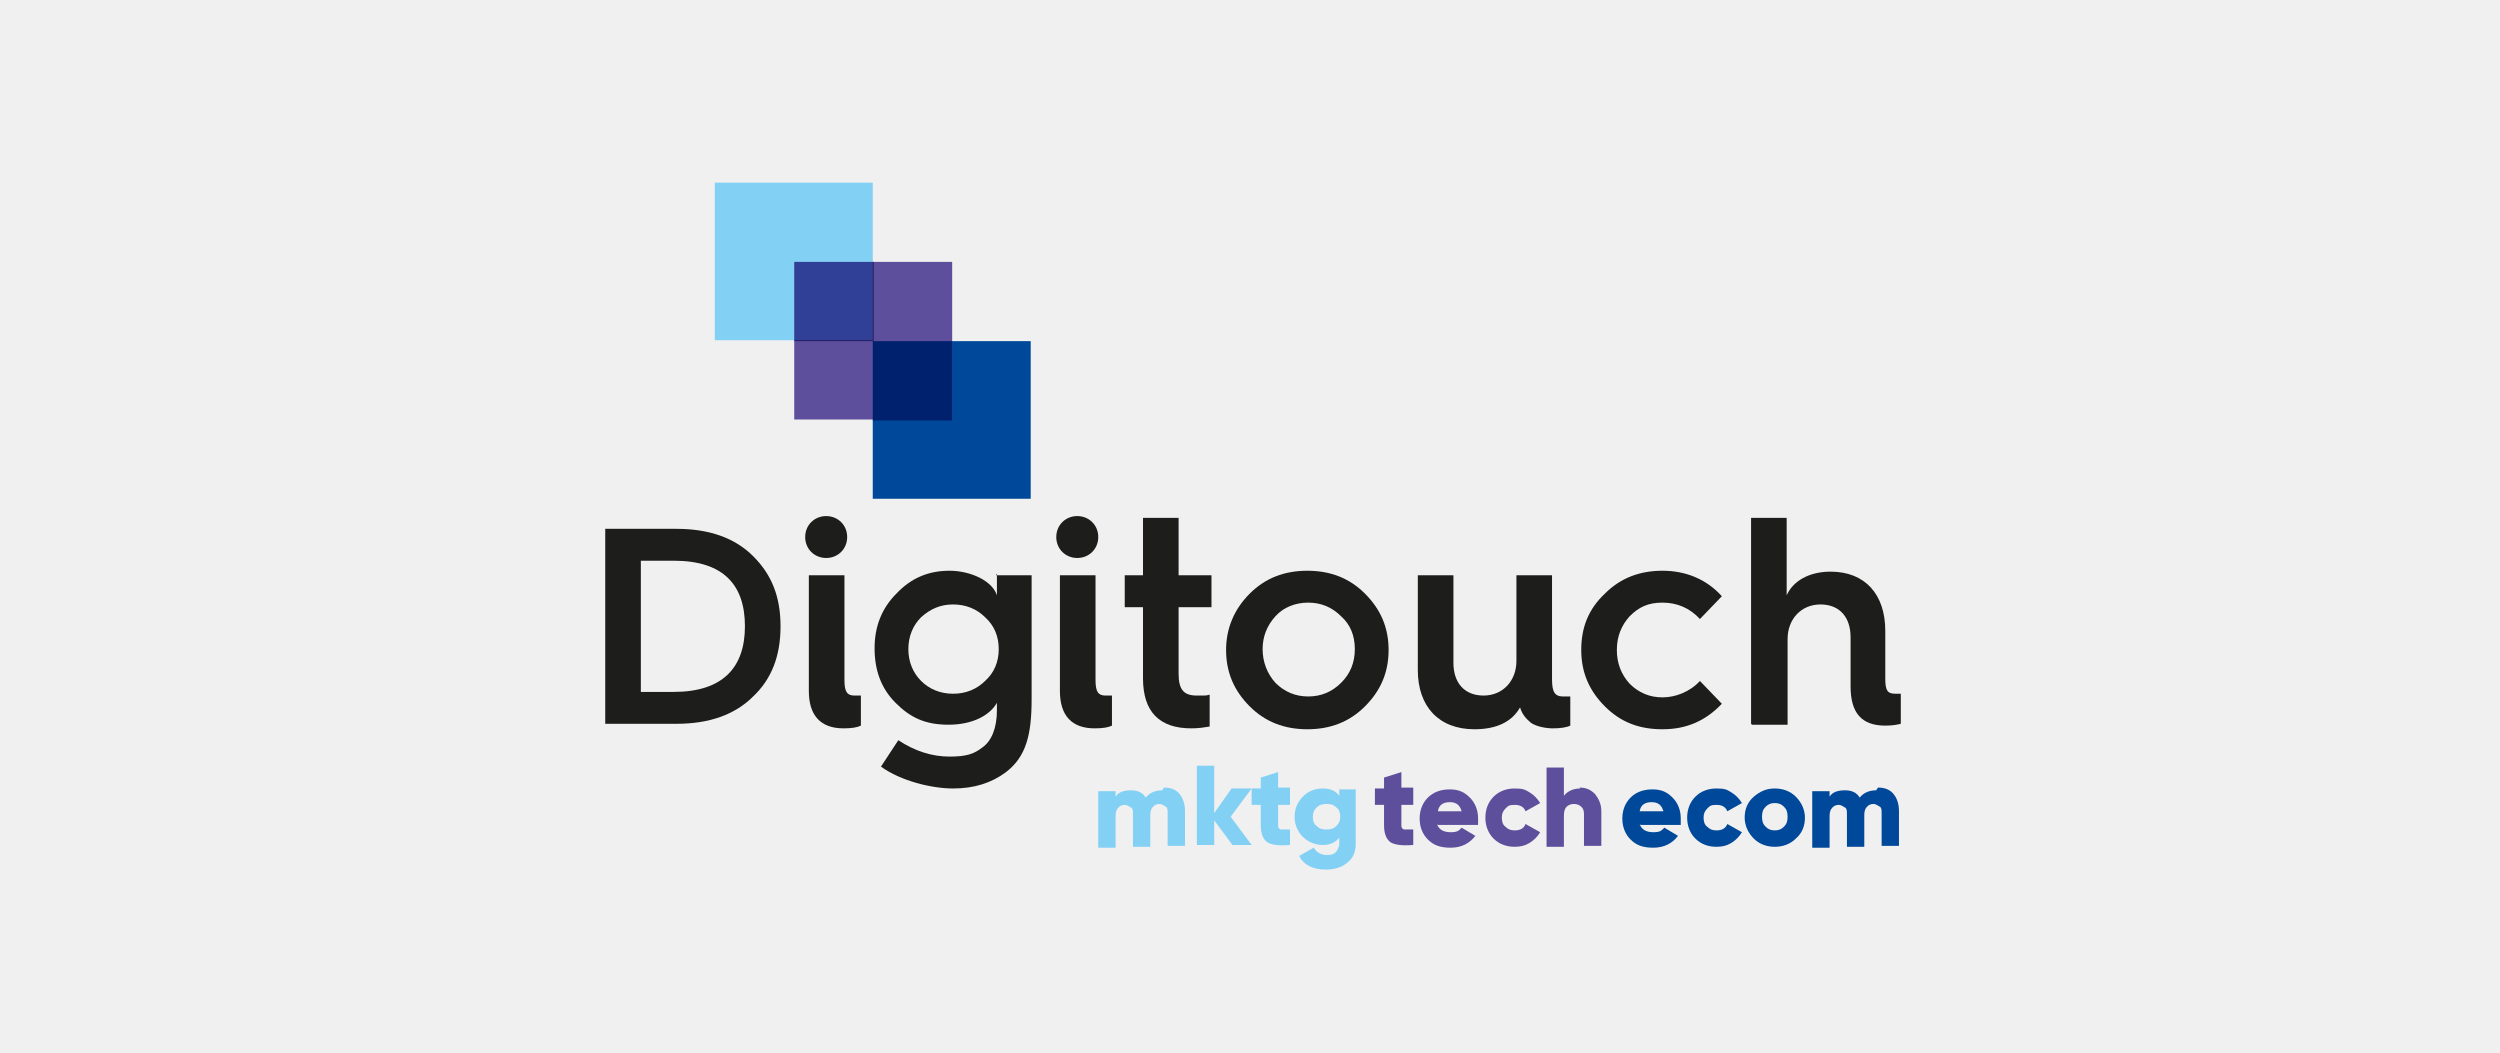
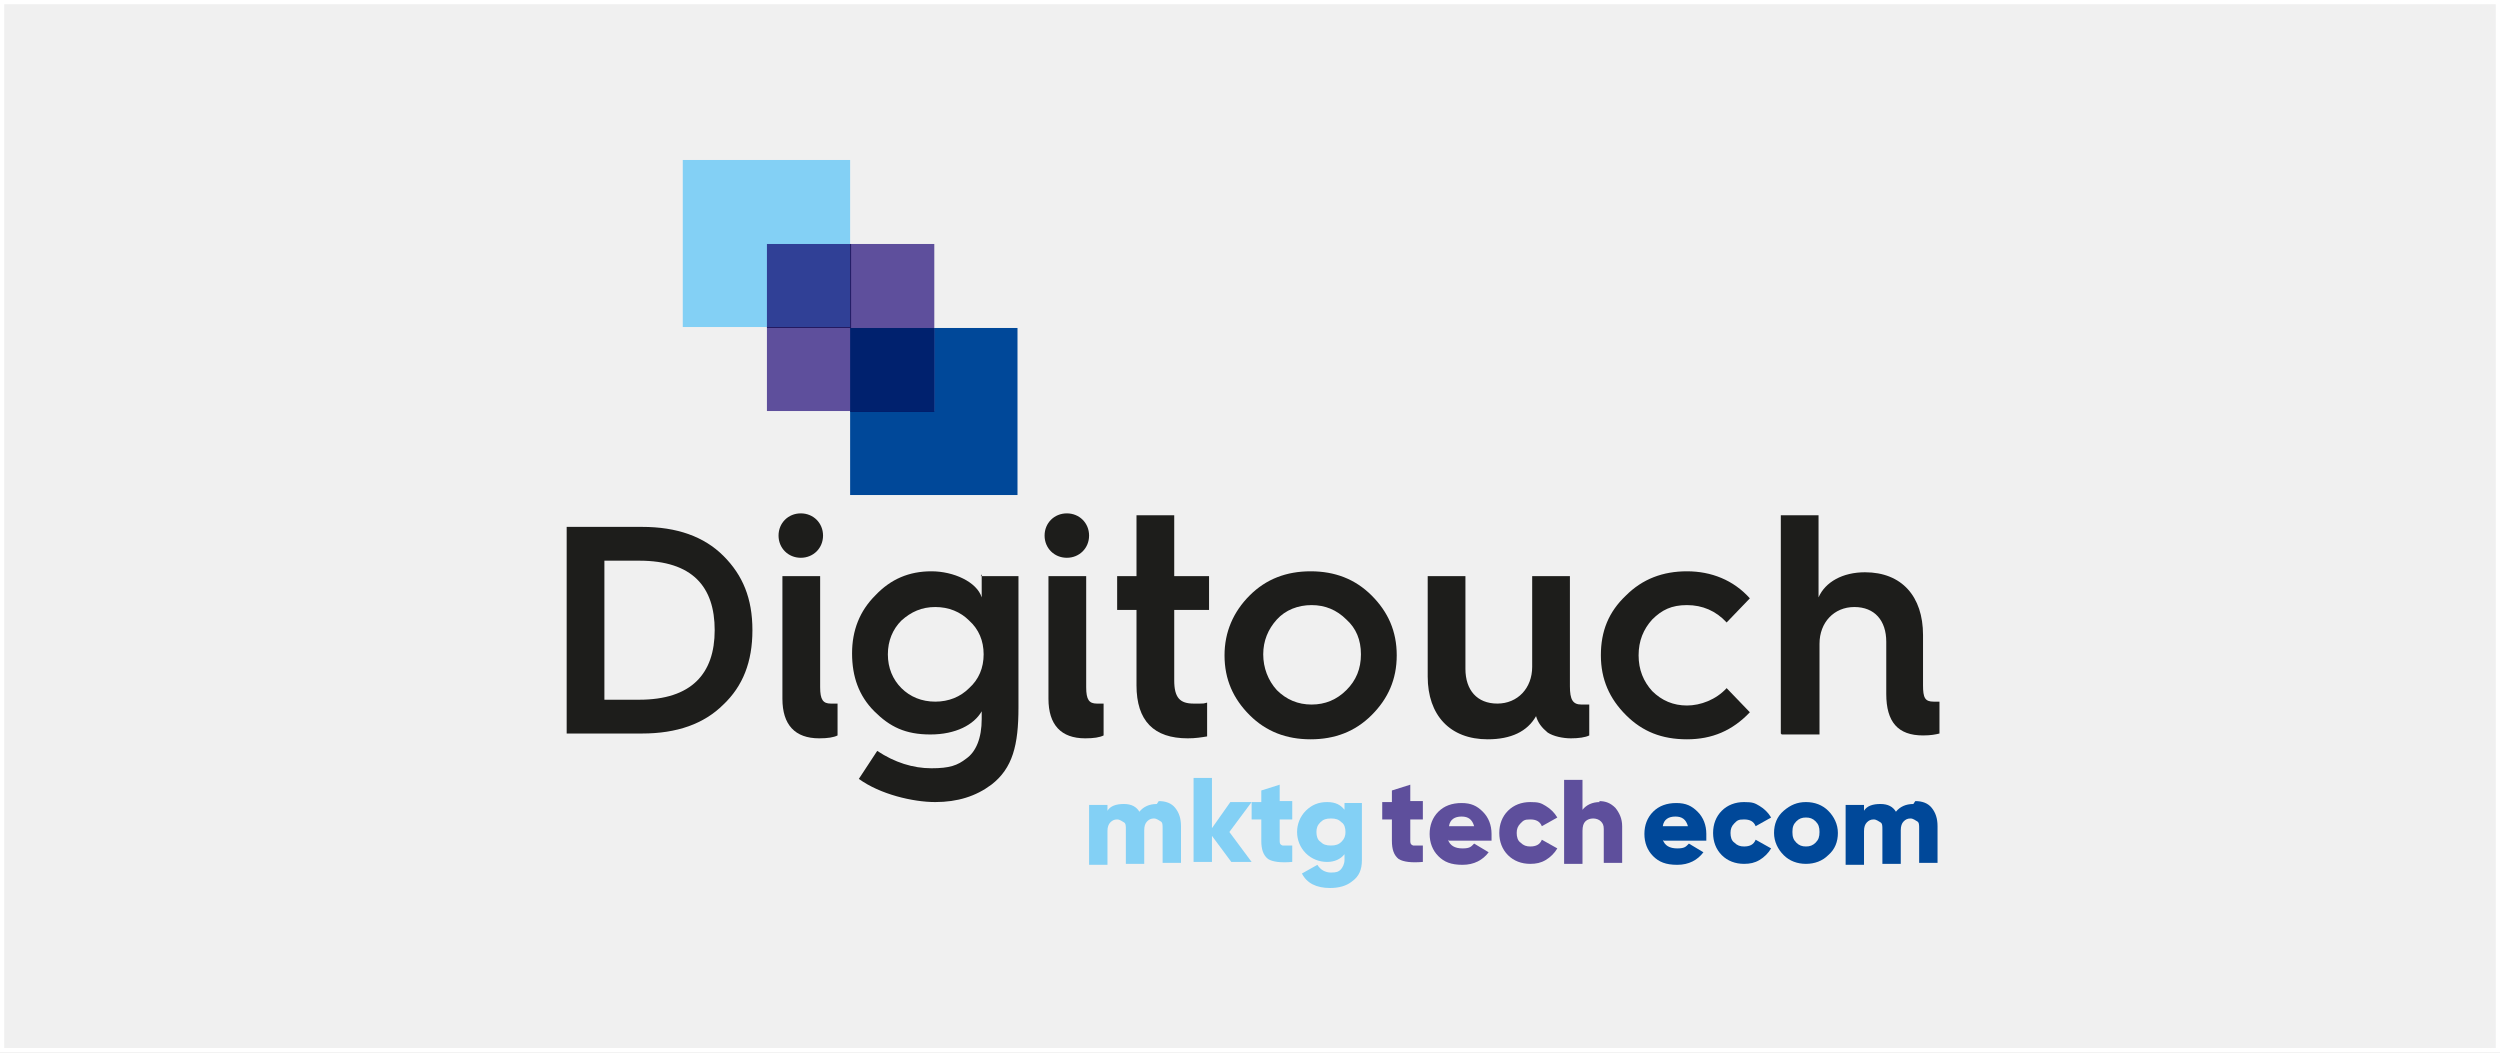
<svg xmlns="http://www.w3.org/2000/svg" width="594" height="250" viewBox="0 0 594 250" fill="none">
-   <path d="M244.894 81.056H207.365V118.506H244.894V81.056Z" fill="#004899" />
-   <path d="M226.238 62.224H188.709V99.673H226.238V62.224Z" fill="#5E4F9C" />
-   <path d="M207.366 43.391H169.837V80.84H207.366V43.391Z" fill="#83D0F5" />
-   <path d="M143.805 171.974V125.65H160.725C168.535 125.65 174.609 127.814 178.948 132.144C183.286 136.473 185.455 141.668 185.455 148.812C185.455 155.955 183.286 161.367 178.948 165.48C174.609 169.81 168.535 171.974 160.725 171.974H143.805ZM152.265 164.398H160.075C171.789 164.398 176.995 158.553 176.995 148.812C176.995 139.071 172.006 133.226 160.075 133.226H152.265V164.181V164.398Z" fill="#1D1D1B" />
-   <path d="M191.312 127.598C191.312 124.784 193.482 122.619 196.302 122.619C199.122 122.619 201.291 124.784 201.291 127.598C201.291 130.412 199.122 132.577 196.302 132.577C193.482 132.577 191.312 130.412 191.312 127.598ZM192.18 136.689H200.641V161.584C200.641 164.398 201.291 165.264 203.027 165.264C204.762 165.264 204.111 165.264 204.545 165.264V172.407C203.678 172.84 202.376 173.057 200.424 173.057C195 173.057 192.18 170.026 192.18 164.181V137.122V136.689Z" fill="#1D1D1B" />
-   <path d="M236.652 136.69H245.112V166.13C245.112 174.572 243.81 179.767 239.038 183.447C235.567 186.045 231.445 187.344 226.456 187.344C221.466 187.344 214.091 185.612 209.318 182.148L213.44 175.871C217.345 178.468 221.466 179.767 225.588 179.767C229.71 179.767 231.445 179.118 233.398 177.602C235.567 176.087 236.869 173.057 236.869 168.727V166.995C235.133 170.026 231.011 172.191 225.371 172.191C219.731 172.191 216.26 170.459 212.789 166.995C209.318 163.532 207.8 159.202 207.8 154.007C207.8 148.812 209.535 144.482 213.006 141.019C216.477 137.339 220.599 135.607 225.588 135.607C230.578 135.607 235.784 137.988 236.869 141.452V136.257L236.652 136.69ZM234.048 161.8C236.218 159.852 237.302 157.254 237.302 154.224C237.302 151.193 236.218 148.595 234.048 146.647C232.096 144.699 229.493 143.617 226.456 143.617C223.419 143.617 221.033 144.699 218.863 146.647C216.911 148.595 215.826 151.193 215.826 154.224C215.826 157.254 216.911 159.852 218.863 161.8C220.816 163.748 223.419 164.831 226.456 164.831C229.493 164.831 232.096 163.748 234.048 161.8Z" fill="#1D1D1B" />
-   <path d="M250.969 127.598C250.969 124.784 253.138 122.619 255.958 122.619C258.778 122.619 260.948 124.784 260.948 127.598C260.948 130.412 258.778 132.577 255.958 132.577C253.138 132.577 250.969 130.412 250.969 127.598ZM251.836 136.689H260.297V161.584C260.297 164.398 260.948 165.264 262.683 165.264C264.418 165.264 263.768 165.264 264.202 165.264V172.407C263.334 172.84 262.032 173.057 260.08 173.057C254.657 173.057 251.836 170.026 251.836 164.181V137.122V136.689Z" fill="#1D1D1B" />
-   <path d="M271.577 144.266H267.238V136.69H271.577V123.052H280.037V136.69H287.847V144.266H280.037V160.068C280.037 163.965 281.339 165.264 284.376 165.264C287.413 165.264 286.328 165.264 287.413 165.047V172.624C286.111 172.84 284.81 173.057 283.074 173.057C275.482 173.057 271.577 169.16 271.577 161.151V144.482V144.266Z" fill="#1D1D1B" />
-   <path d="M291.318 154.44C291.318 149.245 293.271 144.699 296.959 141.019C300.646 137.339 305.202 135.607 310.625 135.607C316.049 135.607 320.604 137.339 324.292 141.019C327.98 144.699 329.932 149.028 329.932 154.44C329.932 159.852 327.98 164.181 324.292 167.861C320.604 171.541 316.049 173.273 310.625 173.273C305.202 173.273 300.646 171.541 296.959 167.861C293.271 164.181 291.318 159.852 291.318 154.44ZM318.652 162.233C320.821 160.068 321.906 157.471 321.906 154.224C321.906 150.977 320.821 148.379 318.652 146.431C316.482 144.266 313.879 143.184 310.842 143.184C307.805 143.184 304.985 144.266 303.033 146.431C301.08 148.595 299.996 151.193 299.996 154.224C299.996 157.254 301.08 160.068 303.033 162.233C305.202 164.398 307.805 165.48 310.842 165.48C313.879 165.48 316.482 164.398 318.652 162.233Z" fill="#1D1D1B" />
-   <path d="M336.873 136.689H345.333V157.471C345.333 162.233 347.937 165.264 352.492 165.264C357.048 165.264 360.302 161.8 360.302 157.038V136.689H368.762V161.367C368.762 164.398 369.413 165.48 371.365 165.48C373.317 165.48 372.45 165.48 373.101 165.48V172.407C372.233 172.84 370.714 173.057 368.979 173.057C367.243 173.057 365.074 172.624 363.773 171.758C362.471 170.675 361.603 169.593 361.169 168.078C359.217 171.541 355.529 173.273 350.323 173.273C341.862 173.273 336.873 167.861 336.873 159.202V137.339V136.689Z" fill="#1D1D1B" />
-   <path d="M409.112 141.668L403.905 147.08C401.519 144.482 398.482 143.184 395.011 143.184C391.54 143.184 389.371 144.266 387.201 146.431C385.249 148.595 384.164 151.193 384.164 154.44C384.164 157.687 385.249 160.285 387.201 162.45C389.371 164.614 391.974 165.697 395.011 165.697C398.048 165.697 401.519 164.398 403.905 161.8L409.112 167.212C405.207 171.325 400.651 173.273 395.011 173.273C389.371 173.273 385.032 171.541 381.344 167.861C377.656 164.181 375.704 159.852 375.704 154.44C375.704 149.028 377.44 144.699 381.344 141.019C385.032 137.339 389.588 135.607 395.011 135.607C400.434 135.607 405.424 137.555 409.112 141.668Z" fill="#1D1D1B" />
-   <path d="M416.054 171.974V123.052H424.514V141.452C426.033 137.988 429.937 135.824 434.927 135.824C443.17 135.824 447.943 141.235 447.943 149.894V161.151C447.943 163.965 448.376 164.831 450.329 164.831C452.281 164.831 451.197 164.831 451.63 164.831V171.974C450.763 172.191 449.678 172.407 447.943 172.407C442.302 172.407 439.699 169.377 439.699 163.099V151.41C439.699 146.647 437.096 143.617 432.54 143.617C427.985 143.617 424.731 147.08 424.731 151.842V172.191H416.271L416.054 171.974Z" fill="#1D1D1B" />
-   <path d="M276.566 187.127C278.085 187.127 279.386 187.56 280.254 188.642C281.122 189.725 281.556 191.024 281.556 192.755V200.981H277.434V193.188C277.434 192.539 277.434 191.889 277 191.673C276.566 191.457 276.132 191.024 275.482 191.024C274.831 191.024 274.397 191.24 273.963 191.673C273.529 192.106 273.312 192.755 273.312 193.621V201.198H269.191V193.405C269.191 192.755 269.191 192.106 268.757 191.889C268.323 191.673 267.889 191.24 267.238 191.24C266.587 191.24 266.154 191.456 265.72 191.889C265.286 192.322 265.069 192.972 265.069 193.838V201.414H260.947V187.993H265.069V189.292C265.72 188.209 267.021 187.776 268.757 187.776C270.492 187.776 271.577 188.426 272.228 189.508C273.095 188.426 274.397 187.776 276.132 187.776L276.566 187.127Z" fill="#83D0F5" />
-   <path d="M297.392 200.765H292.836L288.498 194.92V200.765H284.376V181.932H288.498V193.188L292.619 187.344H297.392L292.402 194.054L297.392 200.765Z" fill="#83D0F5" />
-   <path d="M306.503 191.24H303.683V196.002C303.683 196.435 303.683 196.868 304.333 197.085C304.767 197.085 305.418 197.085 306.503 197.085V200.765C303.9 200.981 302.164 200.765 301.079 200.115C299.995 199.249 299.561 197.951 299.561 196.002V191.24H297.392V187.343H299.561V184.746L303.683 183.447V187.127H306.503V191.023V191.24Z" fill="#83D0F5" />
-   <path d="M318.218 187.56H322.122V200.332C322.122 202.496 321.471 204.012 319.953 205.094C318.651 206.176 316.916 206.609 314.964 206.609C311.927 206.609 309.757 205.527 308.673 203.362L312.143 201.414C312.794 202.496 313.879 203.146 315.18 203.146C316.482 203.146 316.916 202.929 317.35 202.496C317.784 202.064 318.218 201.198 318.218 200.332V199.033C317.35 200.115 316.048 200.765 314.313 200.765C312.577 200.765 310.842 200.115 309.54 198.816C308.239 197.518 307.588 195.786 307.588 194.054C307.588 192.322 308.239 190.591 309.54 189.292C310.842 187.993 312.36 187.344 314.313 187.344C316.265 187.344 317.35 187.993 318.218 189.075V187.776V187.56ZM312.794 196.219C313.445 196.868 314.096 197.085 315.18 197.085C316.265 197.085 316.916 196.868 317.567 196.219C318.218 195.569 318.434 194.92 318.434 194.054C318.434 193.188 318.218 192.322 317.567 191.889C316.916 191.24 316.265 191.023 315.18 191.023C314.096 191.023 313.445 191.24 312.794 191.889C312.143 192.539 311.927 193.188 311.927 194.054C311.927 194.92 312.143 195.786 312.794 196.219Z" fill="#83D0F5" />
-   <path d="M335.789 191.24H332.969V196.002C332.969 196.435 332.969 196.868 333.62 197.085C334.053 197.085 334.704 197.085 335.789 197.085V200.765C333.186 200.981 331.45 200.765 330.366 200.115C329.281 199.249 328.847 197.951 328.847 196.002V191.24H326.678V187.344H328.847V184.746L332.969 183.447V187.127H335.789V191.024V191.24Z" fill="#5E4F9C" />
-   <path d="M341.429 195.786C341.863 197.085 342.948 197.734 344.683 197.734C346.419 197.734 346.636 197.301 347.286 196.652L350.54 198.6C349.239 200.332 347.286 201.414 344.683 201.414C342.08 201.414 340.562 200.765 339.26 199.466C337.958 198.167 337.308 196.435 337.308 194.487C337.308 192.539 337.958 190.807 339.26 189.508C340.562 188.209 342.297 187.56 344.466 187.56C346.636 187.56 347.937 188.209 349.239 189.508C350.54 190.807 351.191 192.539 351.191 194.487C351.191 196.435 351.191 195.569 351.191 196.002H341.646L341.429 195.786ZM341.429 192.755H347.286C346.853 191.24 345.985 190.591 344.466 190.591C342.948 190.591 341.863 191.24 341.646 192.755H341.429Z" fill="#5E4F9C" />
-   <path d="M359.869 201.198C357.916 201.198 356.181 200.548 354.879 199.25C353.578 197.951 352.927 196.219 352.927 194.271C352.927 192.322 353.578 190.591 354.879 189.292C356.181 187.993 357.916 187.344 359.869 187.344C361.821 187.344 362.255 187.56 363.339 188.209C364.424 188.859 365.292 189.725 365.943 190.807L362.472 192.755C362.038 191.673 361.17 191.24 359.869 191.24C358.567 191.24 358.35 191.457 357.699 192.106C357.048 192.755 356.832 193.405 356.832 194.271C356.832 195.137 357.048 196.002 357.699 196.435C358.35 197.085 359.001 197.301 359.869 197.301C361.17 197.301 362.038 196.868 362.472 195.786L365.943 197.734C365.292 198.817 364.424 199.682 363.339 200.332C362.255 200.981 361.17 201.198 359.869 201.198Z" fill="#5E4F9C" />
-   <path d="M375.27 187.127C376.789 187.127 377.874 187.56 378.958 188.642C379.826 189.725 380.477 191.024 380.477 192.755V200.981H376.355V193.405C376.355 192.539 376.138 192.106 375.704 191.673C375.27 191.24 374.62 191.024 373.969 191.024C373.318 191.024 372.667 191.24 372.233 191.673C371.8 192.106 371.583 192.755 371.583 193.838V201.198H367.461V182.365H371.583V189.075C372.45 187.993 373.752 187.344 375.487 187.344L375.27 187.127Z" fill="#5E4F9C" />
-   <path d="M389.588 195.786C390.021 197.085 391.106 197.734 392.841 197.734C394.577 197.734 394.794 197.301 395.445 196.652L398.699 198.6C397.397 200.332 395.445 201.414 392.841 201.414C390.238 201.414 388.72 200.765 387.418 199.466C386.117 198.167 385.466 196.435 385.466 194.487C385.466 192.539 386.117 190.807 387.418 189.508C388.72 188.209 390.455 187.56 392.625 187.56C394.794 187.56 396.095 188.209 397.397 189.508C398.699 190.807 399.349 192.539 399.349 194.487C399.349 196.435 399.349 195.569 399.349 196.002H389.804L389.588 195.786ZM389.371 192.755H395.228C394.794 191.24 393.926 190.591 392.408 190.591C390.889 190.591 389.804 191.24 389.588 192.755H389.371Z" fill="#004899" />
-   <path d="M407.81 201.198C405.858 201.198 404.122 200.548 402.821 199.249C401.519 197.951 400.868 196.219 400.868 194.271C400.868 192.322 401.519 190.591 402.821 189.292C404.122 187.993 405.858 187.344 407.81 187.344C409.762 187.344 410.196 187.56 411.281 188.209C412.366 188.859 413.233 189.725 413.884 190.807L410.413 192.755C409.979 191.673 409.112 191.24 407.81 191.24C406.508 191.24 406.291 191.456 405.641 192.106C404.99 192.755 404.773 193.405 404.773 194.271C404.773 195.136 404.99 196.002 405.641 196.435C406.291 197.085 406.942 197.301 407.81 197.301C409.112 197.301 409.979 196.868 410.413 195.786L413.884 197.734C413.233 198.816 412.366 199.682 411.281 200.332C410.196 200.981 409.112 201.198 407.81 201.198Z" fill="#004899" />
-   <path d="M426.682 199.249C425.381 200.548 423.645 201.198 421.693 201.198C419.741 201.198 418.005 200.548 416.703 199.249C415.402 197.951 414.534 196.219 414.534 194.271C414.534 192.322 415.185 190.591 416.703 189.292C418.222 187.993 419.741 187.344 421.693 187.344C423.645 187.344 425.381 187.993 426.682 189.292C427.984 190.591 428.852 192.322 428.852 194.271C428.852 196.219 428.201 197.951 426.682 199.249ZM419.524 196.435C420.174 197.085 420.825 197.301 421.693 197.301C422.561 197.301 423.211 197.085 423.862 196.435C424.513 195.786 424.73 195.136 424.73 194.054C424.73 192.972 424.513 192.322 423.862 191.673C423.211 191.024 422.561 190.807 421.693 190.807C420.825 190.807 420.174 191.024 419.524 191.673C418.873 192.322 418.656 192.972 418.656 194.054C418.656 195.136 418.873 195.786 419.524 196.435Z" fill="#004899" />
-   <path d="M446.207 187.127C447.725 187.127 449.027 187.56 449.895 188.642C450.763 189.725 451.196 191.024 451.196 192.755V200.981H447.075V193.188C447.075 192.539 447.075 191.889 446.641 191.673C446.207 191.457 445.773 191.024 445.122 191.024C444.472 191.024 444.038 191.24 443.604 191.673C443.17 192.106 442.953 192.755 442.953 193.621V201.198H438.831V193.405C438.831 192.755 438.831 192.106 438.397 191.889C437.964 191.673 437.53 191.24 436.879 191.24C436.228 191.24 435.794 191.456 435.36 191.889C434.927 192.322 434.71 192.972 434.71 193.838V201.414H430.588V187.993H434.71V189.292C435.36 188.209 436.662 187.776 438.397 187.776C440.133 187.776 441.218 188.426 441.868 189.508C442.736 188.426 444.038 187.776 445.773 187.776L446.207 187.127Z" fill="#004899" />
+   <rect x="0.5" y="0.5" width="593" height="249" stroke="white" />
+   <path d="M241.758 77.929H201.991V117.618H241.758V77.929Z" fill="#004899" />
+   <path d="M221.989 57.971H182.223V97.659H221.989V57.971Z" fill="#5E4F9C" />
+   <path d="M201.991 38.012H162.225V77.7H201.991V38.012Z" fill="#83D0F5" />
+   <path d="M134.641 174.282V125.188H152.57C160.845 125.188 167.281 127.482 171.879 132.071C176.476 136.659 178.775 142.165 178.775 149.735C178.775 157.306 176.476 163.041 171.879 167.4C167.281 171.988 160.845 174.282 152.57 174.282H134.641ZM143.605 166.253H151.88C164.293 166.253 169.81 160.059 169.81 149.735C169.81 139.412 164.523 133.218 151.88 133.218H143.605V166.024V166.253Z" fill="#1D1D1B" />
+   <path d="M184.981 127.253C184.981 124.271 187.28 121.976 190.268 121.976C193.257 121.976 195.555 124.271 195.555 127.253C195.555 130.235 193.257 132.529 190.268 132.529C187.28 132.529 184.981 130.235 184.981 127.253ZM185.901 136.888H194.866V163.271C194.866 166.253 195.555 167.171 197.394 167.171C199.233 167.171 198.543 167.171 199.003 167.171V174.741C198.084 175.2 196.705 175.429 194.636 175.429C188.889 175.429 185.901 172.218 185.901 166.023V137.347V136.888Z" fill="#1D1D1B" />
+   <path d="M233.023 136.888H241.988V168.088C241.988 177.035 240.609 182.541 235.552 186.441C231.874 189.194 227.506 190.571 222.22 190.571C216.933 190.571 209.117 188.735 204.06 185.065L208.428 178.412C212.565 181.165 216.933 182.541 221.3 182.541C225.668 182.541 227.506 181.853 229.575 180.247C231.874 178.641 233.253 175.429 233.253 170.841V169.006C231.414 172.218 227.047 174.512 221.07 174.512C215.094 174.512 211.416 172.676 207.738 169.006C204.06 165.335 202.451 160.747 202.451 155.241C202.451 149.735 204.29 145.147 207.968 141.476C211.646 137.576 216.013 135.741 221.3 135.741C226.587 135.741 232.104 138.265 233.253 141.935V136.429L233.023 136.888ZM230.265 163.5C232.563 161.435 233.713 158.682 233.713 155.47C233.713 152.259 232.563 149.506 230.265 147.441C228.196 145.376 225.438 144.229 222.22 144.229C219.001 144.229 216.473 145.376 214.174 147.441C212.105 149.506 210.956 152.259 210.956 155.47C210.956 158.682 212.105 161.435 214.174 163.5C216.243 165.565 219.001 166.712 222.22 166.712C225.438 166.712 228.196 165.565 230.265 163.5Z" fill="#1D1D1B" />
+   <path d="M248.193 127.253C248.193 124.271 250.492 121.976 253.48 121.976C256.468 121.976 258.767 124.271 258.767 127.253C258.767 130.235 256.468 132.529 253.48 132.529C250.492 132.529 248.193 130.235 248.193 127.253ZM249.113 136.888H258.078V163.271C258.078 166.253 258.767 167.171 260.606 167.171C262.445 167.171 261.755 167.171 262.215 167.171V174.741C261.296 175.2 259.916 175.429 257.848 175.429C252.101 175.429 249.113 172.218 249.113 166.023V137.347V136.888Z" fill="#1D1D1B" />
+   <path d="M270.031 144.918H265.434V136.888H270.031V122.435H278.996V136.888H287.271V144.918H278.996V161.665C278.996 165.794 280.375 167.171 283.593 167.171C286.811 167.171 285.662 167.171 286.811 166.941V174.971C285.432 175.2 284.053 175.429 282.214 175.429C274.168 175.429 270.031 171.3 270.031 162.812V145.147V144.918Z" fill="#1D1D1B" />
+   <path d="M290.948 155.7C290.948 150.194 293.017 145.376 296.925 141.476C300.832 137.576 305.66 135.741 311.406 135.741C317.153 135.741 321.98 137.576 325.888 141.476C329.795 145.376 331.864 149.965 331.864 155.7C331.864 161.435 329.795 166.023 325.888 169.923C321.98 173.823 317.153 175.659 311.406 175.659C305.66 175.659 300.832 173.823 296.925 169.923C293.017 166.023 290.948 161.435 290.948 155.7ZM319.911 163.959C322.21 161.665 323.359 158.912 323.359 155.47C323.359 152.029 322.21 149.276 319.911 147.212C317.613 144.918 314.854 143.771 311.636 143.771C308.418 143.771 305.43 144.918 303.361 147.212C301.292 149.506 300.143 152.259 300.143 155.47C300.143 158.682 301.292 161.665 303.361 163.959C305.66 166.253 308.418 167.4 311.636 167.4C314.854 167.4 317.613 166.253 319.911 163.959Z" fill="#1D1D1B" />
+   <path d="M339.221 136.888H348.185V158.912C348.185 163.959 350.944 167.171 355.771 167.171C360.598 167.171 364.046 163.5 364.046 158.453V136.888H373.011V163.041C373.011 166.253 373.7 167.4 375.769 167.4C377.838 167.4 376.919 167.4 377.608 167.4V174.741C376.689 175.2 375.08 175.429 373.241 175.429C371.402 175.429 369.103 174.971 367.724 174.053C366.345 172.906 365.425 171.759 364.966 170.153C362.897 173.823 358.989 175.659 353.472 175.659C344.508 175.659 339.221 169.923 339.221 160.747V137.576V136.888Z" fill="#1D1D1B" />
+   <path d="M415.765 142.165L410.249 147.9C407.72 145.147 404.502 143.771 400.824 143.771C397.146 143.771 394.848 144.918 392.549 147.212C390.48 149.506 389.331 152.259 389.331 155.7C389.331 159.141 390.48 161.894 392.549 164.188C394.848 166.482 397.606 167.629 400.824 167.629C404.042 167.629 407.72 166.253 410.249 163.5L415.765 169.235C411.628 173.594 406.801 175.659 400.824 175.659C394.848 175.659 390.25 173.823 386.343 169.923C382.435 166.023 380.366 161.435 380.366 155.7C380.366 149.965 382.205 145.376 386.343 141.476C390.25 137.576 395.078 135.741 400.824 135.741C406.571 135.741 411.858 137.806 415.765 142.165Z" fill="#1D1D1B" />
+   <path d="M423.121 174.282V122.435H432.086V141.935C433.695 138.265 437.832 135.971 443.119 135.971C451.854 135.971 456.911 141.706 456.911 150.882V162.812C456.911 165.794 457.371 166.712 459.44 166.712C461.509 166.712 460.359 166.712 460.819 166.712V174.282C459.899 174.512 458.75 174.741 456.911 174.741C450.935 174.741 448.176 171.529 448.176 164.876V152.488C448.176 147.441 445.418 144.229 440.591 144.229C435.764 144.229 432.316 147.9 432.316 152.947V174.512H423.351L423.121 174.282Z" fill="#1D1D1B" />
+   <path d="M275.318 190.341C276.927 190.341 278.306 190.8 279.226 191.947C280.145 193.094 280.605 194.47 280.605 196.306V205.023H276.237V196.765C276.237 196.076 276.237 195.388 275.778 195.159C275.318 194.929 274.858 194.47 274.169 194.47C273.479 194.47 273.019 194.7 272.559 195.159C272.1 195.618 271.87 196.306 271.87 197.223V205.253H267.502V196.994C267.502 196.306 267.502 195.618 267.043 195.388C266.583 195.159 266.123 194.7 265.434 194.7C264.744 194.7 264.284 194.929 263.825 195.388C263.365 195.847 263.135 196.535 263.135 197.453V205.482H258.768V191.259H263.135V192.635C263.825 191.488 265.204 191.029 267.043 191.029C268.882 191.029 270.031 191.718 270.721 192.865C271.64 191.718 273.019 191.029 274.858 191.029L275.318 190.341Z" fill="#83D0F5" />
+   <path d="M297.385 204.794H292.558L287.96 198.6V204.794H283.593V184.835H287.96V196.765L292.328 190.57H297.385L292.098 197.682L297.385 204.794Z" fill="#83D0F5" />
+   <path d="M307.039 194.7H304.051V199.747C304.051 200.206 304.051 200.665 304.74 200.894C305.2 200.894 305.89 200.894 307.039 200.894V204.794C304.281 205.023 302.442 204.794 301.292 204.106C300.143 203.188 299.683 201.812 299.683 199.747V194.7H297.385V190.57H299.683V187.818L304.051 186.441V190.341H307.039V194.47V194.7Z" fill="#83D0F5" />
+   <path d="M319.452 190.8H323.589V204.335C323.589 206.629 322.9 208.235 321.291 209.382C319.912 210.529 318.073 210.988 316.004 210.988C312.786 210.988 310.487 209.841 309.338 207.547L313.016 205.482C313.705 206.629 314.855 207.318 316.234 207.318C317.613 207.318 318.073 207.088 318.532 206.629C318.992 206.171 319.452 205.253 319.452 204.335V202.959C318.532 204.106 317.153 204.794 315.314 204.794C313.475 204.794 311.636 204.106 310.257 202.729C308.878 201.353 308.188 199.518 308.188 197.682C308.188 195.847 308.878 194.012 310.257 192.635C311.636 191.259 313.246 190.571 315.314 190.571C317.383 190.571 318.532 191.259 319.452 192.406V191.029V190.8ZM313.705 199.976C314.395 200.665 315.084 200.894 316.234 200.894C317.383 200.894 318.073 200.665 318.762 199.976C319.452 199.288 319.682 198.6 319.682 197.682C319.682 196.765 319.452 195.847 318.762 195.388C318.073 194.7 317.383 194.471 316.234 194.471C315.084 194.471 314.395 194.7 313.705 195.388C313.016 196.076 312.786 196.765 312.786 197.682C312.786 198.6 313.016 199.518 313.705 199.976Z" fill="#83D0F5" />
+   <path d="M338.071 194.7H335.083V199.747C335.083 200.206 335.083 200.665 335.773 200.894C336.232 200.894 336.922 200.894 338.071 200.894V204.794C335.313 205.024 333.474 204.794 332.325 204.106C331.175 203.188 330.716 201.812 330.716 199.747V194.7H328.417V190.571H330.716V187.818L335.083 186.441V190.341H338.071V194.471V194.7Z" fill="#5E4F9C" />
+   <path d="M344.048 199.518C344.508 200.894 345.657 201.582 347.496 201.582C349.335 201.582 349.565 201.123 350.254 200.435L353.702 202.5C352.323 204.335 350.254 205.482 347.496 205.482C344.738 205.482 343.129 204.794 341.749 203.418C340.37 202.041 339.681 200.206 339.681 198.141C339.681 196.076 340.37 194.241 341.749 192.865C343.129 191.488 344.968 190.8 347.266 190.8C349.565 190.8 350.944 191.488 352.323 192.865C353.702 194.241 354.392 196.076 354.392 198.141C354.392 200.206 354.392 199.288 354.392 199.747H344.278L344.048 199.518ZM344.048 196.306H350.254C349.795 194.7 348.875 194.012 347.266 194.012C345.657 194.012 344.508 194.7 344.278 196.306H344.048Z" fill="#5E4F9C" />
+   <path d="M363.586 205.253C361.517 205.253 359.678 204.565 358.299 203.188C356.92 201.812 356.23 199.976 356.23 197.912C356.23 195.847 356.92 194.012 358.299 192.635C359.678 191.259 361.517 190.571 363.586 190.571C365.655 190.571 366.115 190.8 367.264 191.488C368.413 192.176 369.333 193.094 370.022 194.241L366.345 196.306C365.885 195.159 364.965 194.7 363.586 194.7C362.207 194.7 361.977 194.929 361.288 195.618C360.598 196.306 360.368 196.994 360.368 197.912C360.368 198.829 360.598 199.747 361.288 200.206C361.977 200.894 362.667 201.123 363.586 201.123C364.965 201.123 365.885 200.665 366.345 199.518L370.022 201.582C369.333 202.729 368.413 203.647 367.264 204.335C366.115 205.023 364.965 205.253 363.586 205.253Z" fill="#5E4F9C" />
+   <path d="M379.907 190.341C381.516 190.341 382.665 190.8 383.815 191.947C384.734 193.094 385.424 194.471 385.424 196.306V205.023H381.056V196.994C381.056 196.076 380.826 195.618 380.367 195.159C379.907 194.7 379.217 194.471 378.528 194.471C377.838 194.471 377.149 194.7 376.689 195.159C376.229 195.618 375.999 196.306 375.999 197.453V205.253H371.632V185.294H375.999V192.406C376.919 191.259 378.298 190.571 380.137 190.571L379.907 190.341Z" fill="#5E4F9C" />
+   <path d="M395.077 199.518C395.537 200.894 396.686 201.582 398.525 201.582C400.364 201.582 400.594 201.123 401.284 200.435L404.732 202.5C403.353 204.335 401.284 205.482 398.525 205.482C395.767 205.482 394.158 204.794 392.779 203.418C391.4 202.041 390.71 200.206 390.71 198.141C390.71 196.076 391.4 194.241 392.779 192.865C394.158 191.488 395.997 190.8 398.295 190.8C400.594 190.8 401.973 191.488 403.353 192.865C404.732 194.241 405.421 196.076 405.421 198.141C405.421 200.206 405.421 199.288 405.421 199.747H395.307L395.077 199.518ZM394.848 196.306H401.054C400.594 194.7 399.675 194.012 398.066 194.012C396.457 194.012 395.307 194.7 395.077 196.306H394.848Z" fill="#004899" />
+   <path d="M414.386 205.253C412.317 205.253 410.478 204.565 409.099 203.188C407.72 201.812 407.03 199.976 407.03 197.912C407.03 195.847 407.72 194.012 409.099 192.635C410.478 191.259 412.317 190.571 414.386 190.571C416.455 190.571 416.914 190.8 418.064 191.488C419.213 192.176 420.133 193.094 420.822 194.241L417.144 196.306C416.685 195.159 415.765 194.7 414.386 194.7C413.007 194.7 412.777 194.929 412.087 195.618C411.398 196.306 411.168 196.994 411.168 197.912C411.168 198.829 411.398 199.747 412.087 200.206C412.777 200.894 413.466 201.123 414.386 201.123C415.765 201.123 416.685 200.665 417.144 199.518L420.822 201.582C420.133 202.729 419.213 203.647 418.064 204.335C416.914 205.023 415.765 205.253 414.386 205.253Z" fill="#004899" />
+   <path d="M434.384 203.188C433.005 204.565 431.166 205.253 429.097 205.253C427.028 205.253 425.19 204.565 423.81 203.188C422.431 201.812 421.512 199.976 421.512 197.912C421.512 195.847 422.201 194.012 423.81 192.635C425.419 191.259 427.028 190.571 429.097 190.571C431.166 190.571 433.005 191.259 434.384 192.635C435.763 194.012 436.683 195.847 436.683 197.912C436.683 199.976 435.993 201.812 434.384 203.188ZM426.799 200.206C427.488 200.894 428.178 201.123 429.097 201.123C430.017 201.123 430.706 200.894 431.396 200.206C432.086 199.518 432.315 198.829 432.315 197.682C432.315 196.535 432.086 195.847 431.396 195.159C430.706 194.471 430.017 194.241 429.097 194.241C428.178 194.241 427.488 194.471 426.799 195.159C426.109 195.847 425.879 196.535 425.879 197.682C425.879 198.829 426.109 199.518 426.799 200.206Z" fill="#004899" />
+   <path d="M455.072 190.341C456.681 190.341 458.06 190.8 458.979 191.947C459.899 193.094 460.359 194.47 460.359 196.306V205.023H455.991V196.765C455.991 196.076 455.991 195.388 455.531 195.159C455.072 194.929 454.612 194.47 453.922 194.47C453.233 194.47 452.773 194.7 452.313 195.159C451.854 195.618 451.624 196.306 451.624 197.223V205.253H447.256V196.994C447.256 196.306 447.256 195.618 446.797 195.388C446.337 195.159 445.877 194.7 445.188 194.7C444.498 194.7 444.038 194.929 443.579 195.388C443.119 195.847 442.889 196.535 442.889 197.453V205.482H438.521V191.259H442.889V192.635C443.579 191.488 444.958 191.029 446.797 191.029C448.636 191.029 449.785 191.718 450.474 192.865C451.394 191.718 452.773 191.029 454.612 191.029L455.072 190.341Z" fill="#004899" />
  <g style="mix-blend-mode:multiply">
-     <path d="M226.238 81.056H207.365V99.889H226.238V81.056Z" fill="#0069B4" />
+     <path d="M221.989 77.929H201.991V97.888H221.989V77.929Z" fill="#0069B4" />
  </g>
  <g style="mix-blend-mode:multiply">
-     <path d="M207.582 62.224H188.709V81.056H207.582V62.224Z" fill="#5E4F9C" />
+     <path d="M202.221 57.971H182.223V77.929H202.221V57.971Z" fill="#5E4F9C" />
  </g>
</svg>
